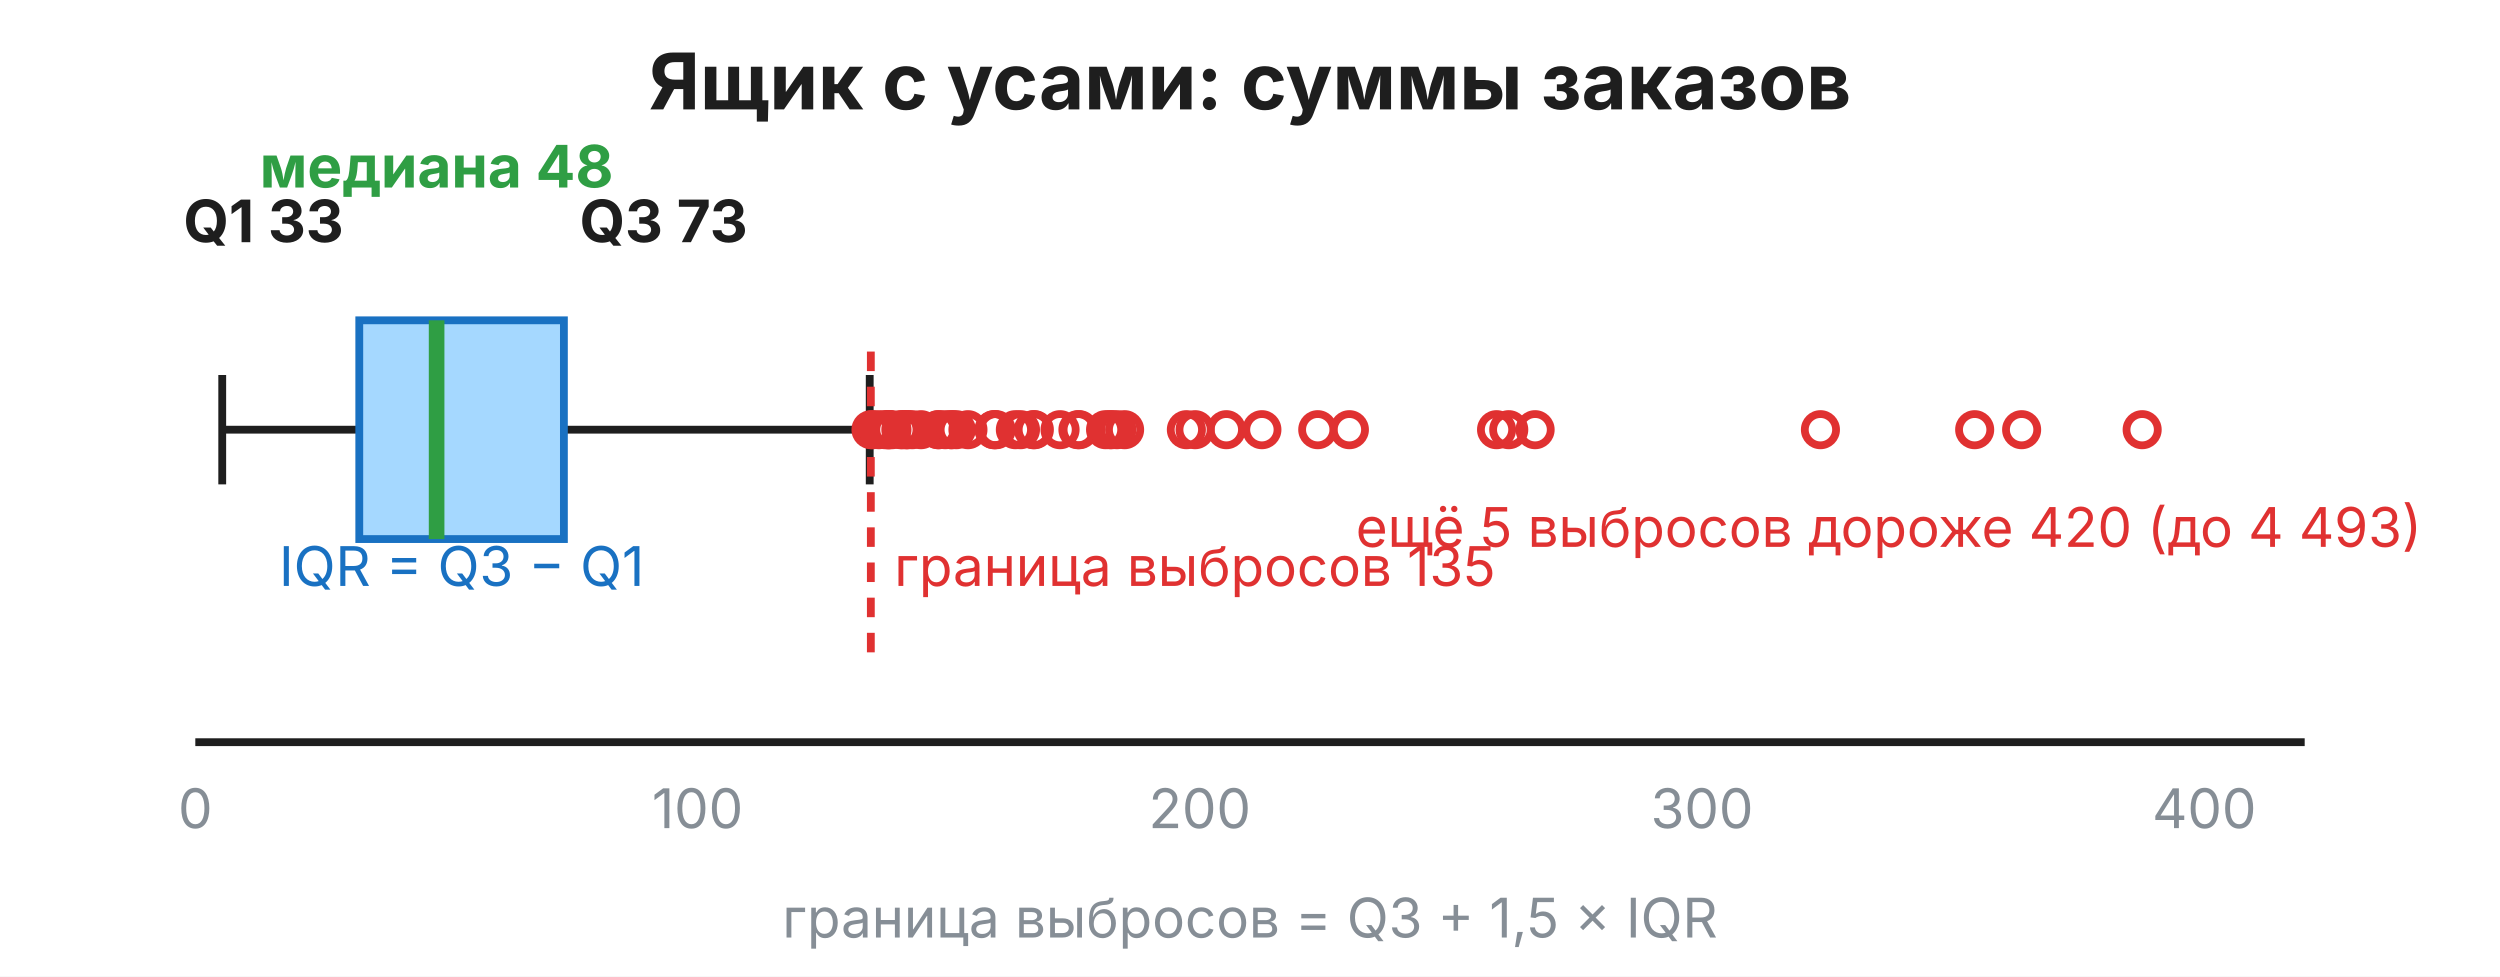
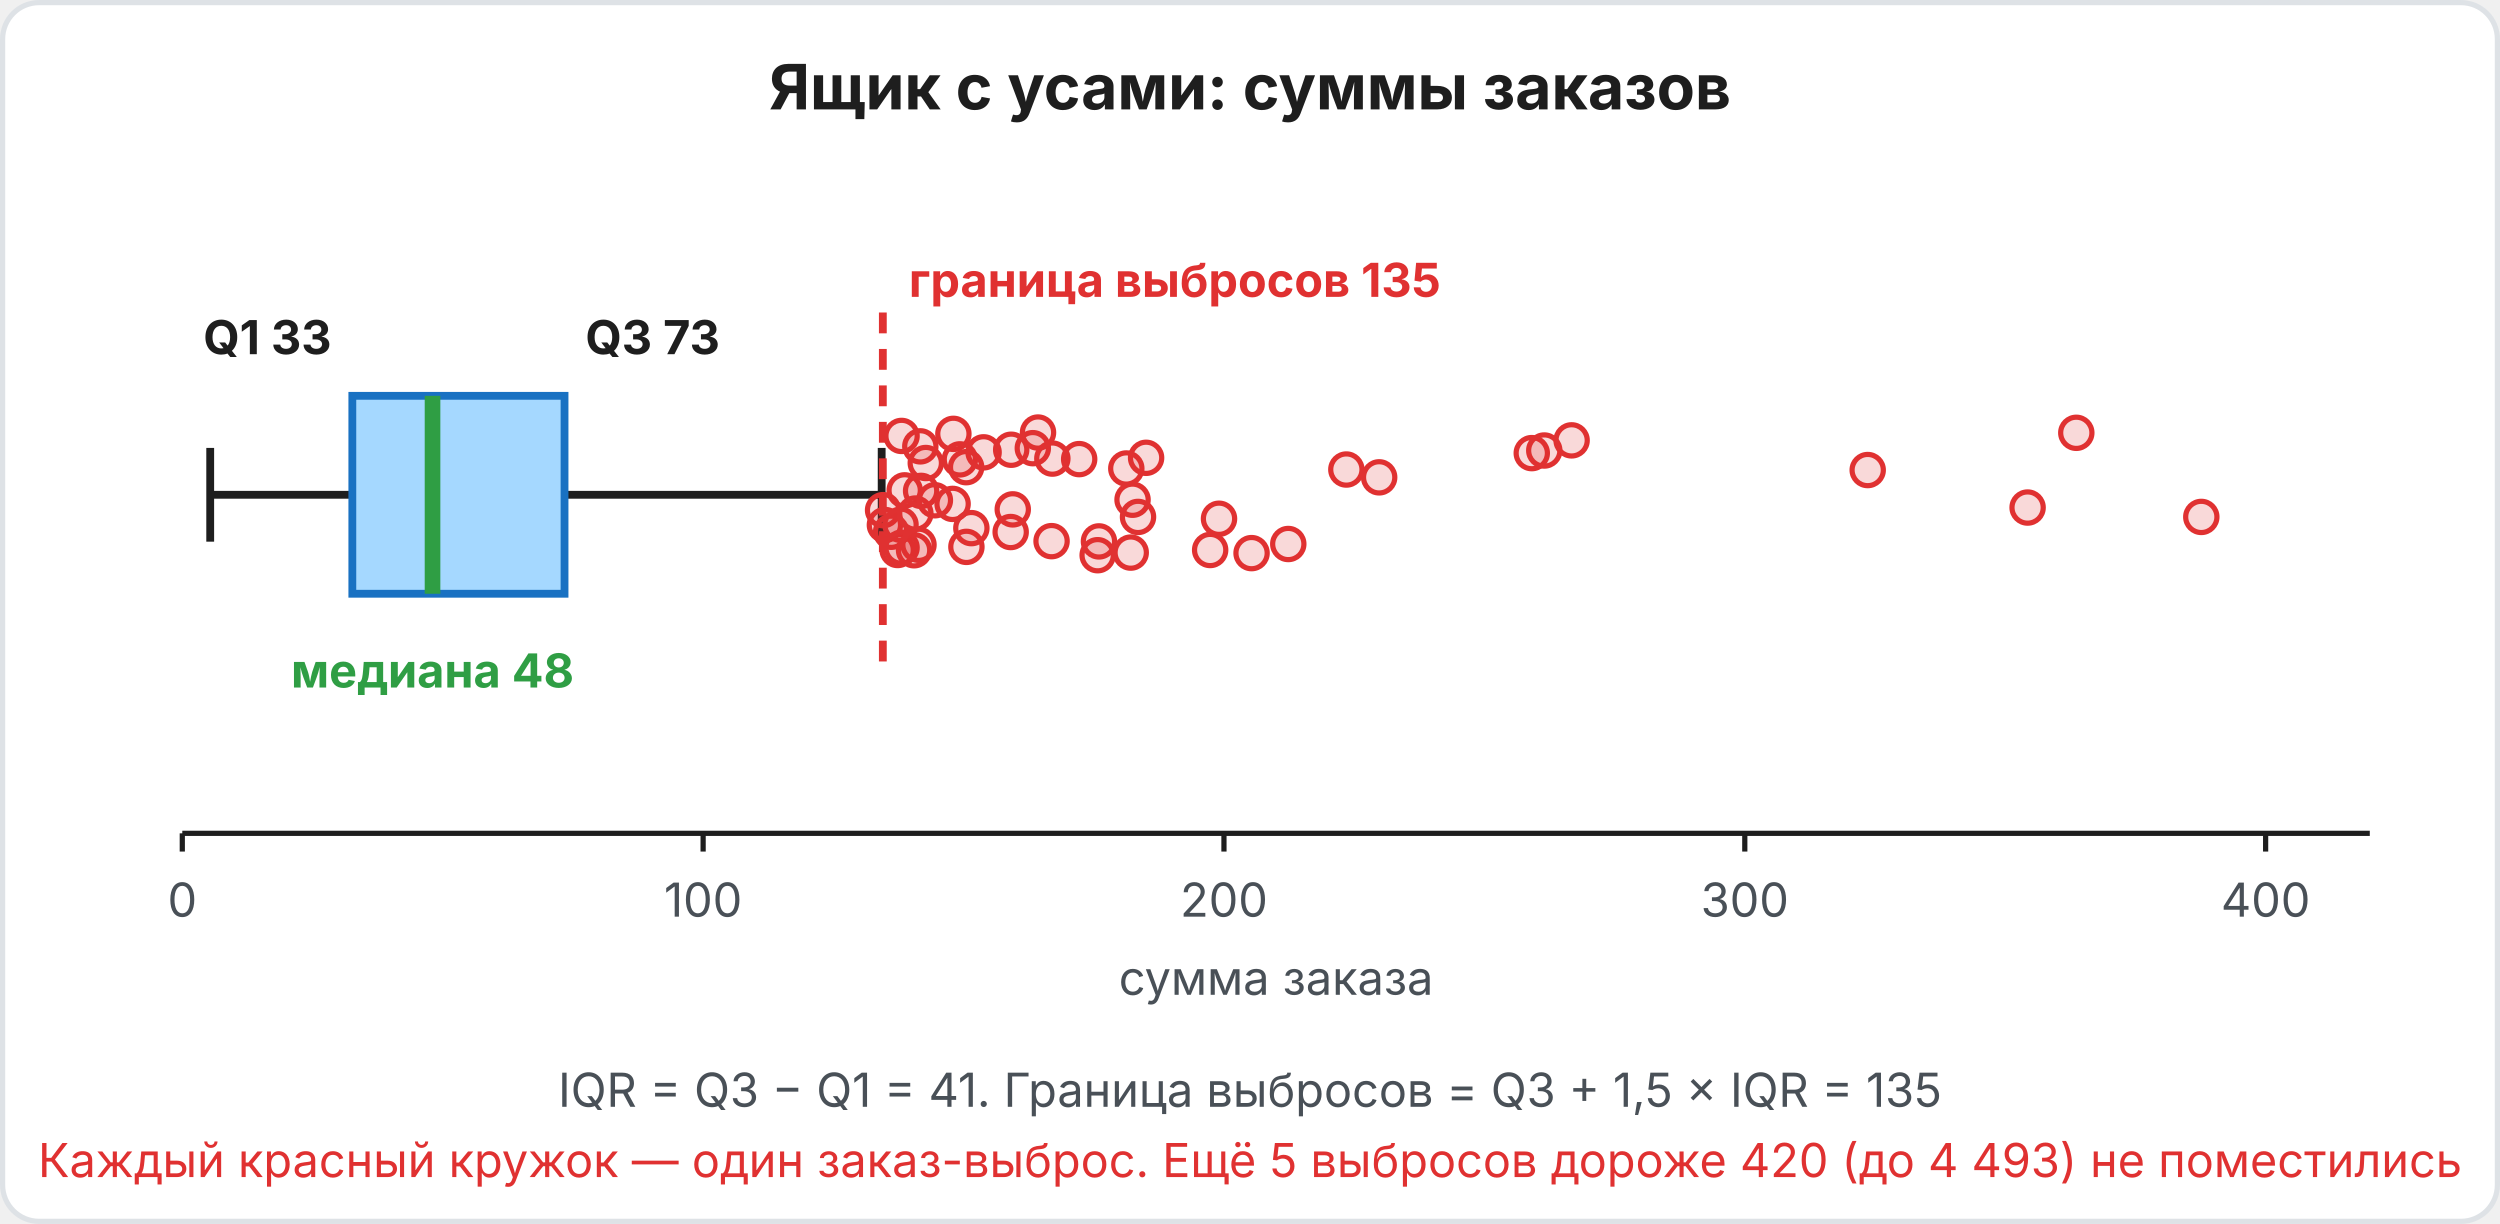
- <svg xmlns="http://www.w3.org/2000/svg" viewBox="0 0 640 250" width="640" height="250" role="img" aria-label="Ящик с усами для сумм заказов с выбросами">
-   <rect width="640" height="250" fill="#ffffff" />
-   <text x="320.0" y="28" font-size="20" fill="#1e1e1e" text-anchor="middle" font-weight="bold" font-family="system-ui, -apple-system, 'Segoe UI', sans-serif">Ящик с усами: суммы заказов</text>
-   <line x1="56.891" y1="110" x2="91.975" y2="110" stroke="#1e1e1e" stroke-width="2" />
-   <line x1="144.359" y1="110" x2="222.646" y2="110" stroke="#1e1e1e" stroke-width="2" />
-   <line x1="56.891" y1="96" x2="56.891" y2="124" stroke="#1e1e1e" stroke-width="2" />
-   <line x1="222.646" y1="96" x2="222.646" y2="124" stroke="#1e1e1e" stroke-width="2" />
-   <rect x="91.975" y="82" width="52.383" height="56" fill="#a5d8ff" stroke="#1971c2" stroke-width="2" />
-   <line x1="111.772" y1="82" x2="111.772" y2="138" stroke="#2f9e44" stroke-width="4" />
-   <circle cx="222.98" cy="110" r="4" fill="none" stroke="#e03131" stroke-width="2" />
-   <circle cx="223.417" cy="110" r="4" fill="none" stroke="#e03131" stroke-width="2" />
-   <circle cx="224.999" cy="110" r="4" fill="none" stroke="#e03131" stroke-width="2" />
-   <circle cx="226.593" cy="110" r="4" fill="none" stroke="#e03131" stroke-width="2" />
-   <circle cx="227.274" cy="110" r="4" fill="none" stroke="#e03131" stroke-width="2" />
-   <circle cx="227.544" cy="110" r="4" fill="none" stroke="#e03131" stroke-width="2" />
-   <circle cx="227.57" cy="110" r="4" fill="none" stroke="#e03131" stroke-width="2" />
-   <circle cx="228.341" cy="110" r="4" fill="none" stroke="#e03131" stroke-width="2" />
-   <circle cx="230.617" cy="110" r="4" fill="none" stroke="#e03131" stroke-width="2" />
-   <circle cx="230.951" cy="110" r="4" fill="none" stroke="#e03131" stroke-width="2" />
-   <circle cx="231.761" cy="110" r="4" fill="none" stroke="#e03131" stroke-width="2" />
-   <circle cx="232.186" cy="110" r="4" fill="none" stroke="#e03131" stroke-width="2" />
-   <circle cx="232.391" cy="110" r="4" fill="none" stroke="#e03131" stroke-width="2" />
-   <circle cx="233.523" cy="110" r="4" fill="none" stroke="#e03131" stroke-width="2" />
-   <circle cx="235.773" cy="110" r="4" fill="none" stroke="#e03131" stroke-width="2" />
-   <circle cx="240.144" cy="110" r="4" fill="none" stroke="#e03131" stroke-width="2" />
-   <circle cx="240.324" cy="110" r="4" fill="none" stroke="#e03131" stroke-width="2" />
-   <circle cx="241.983" cy="110" r="4" fill="none" stroke="#e03131" stroke-width="2" />
-   <circle cx="243.526" cy="110" r="4" fill="none" stroke="#e03131" stroke-width="2" />
-   <circle cx="243.59" cy="110" r="4" fill="none" stroke="#e03131" stroke-width="2" />
-   <circle cx="244.811" cy="110" r="4" fill="none" stroke="#e03131" stroke-width="2" />
-   <circle cx="247.794" cy="110" r="4" fill="none" stroke="#e03131" stroke-width="2" />
-   <circle cx="254.467" cy="110" r="4" fill="none" stroke="#e03131" stroke-width="2" />
-   <circle cx="254.596" cy="110" r="4" fill="none" stroke="#e03131" stroke-width="2" />
-   <circle cx="255.02" cy="110" r="4" fill="none" stroke="#e03131" stroke-width="2" />
-   <circle cx="259.931" cy="110" r="4" fill="none" stroke="#e03131" stroke-width="2" />
-   <circle cx="261.243" cy="110" r="4" fill="none" stroke="#e03131" stroke-width="2" />
-   <circle cx="264.56" cy="110" r="4" fill="none" stroke="#e03131" stroke-width="2" />
-   <circle cx="264.791" cy="110" r="4" fill="none" stroke="#e03131" stroke-width="2" />
-   <circle cx="271.374" cy="110" r="4" fill="none" stroke="#e03131" stroke-width="2" />
-   <circle cx="275.951" cy="110" r="4" fill="none" stroke="#e03131" stroke-width="2" />
-   <circle cx="276.286" cy="110" r="4" fill="none" stroke="#e03131" stroke-width="2" />
-   <circle cx="283.023" cy="110" r="4" fill="none" stroke="#e03131" stroke-width="2" />
-   <circle cx="284.116" cy="110" r="4" fill="none" stroke="#e03131" stroke-width="2" />
-   <circle cx="284.604" cy="110" r="4" fill="none" stroke="#e03131" stroke-width="2" />
-   <circle cx="285.916" cy="110" r="4" fill="none" stroke="#e03131" stroke-width="2" />
-   <circle cx="287.896" cy="110" r="4" fill="none" stroke="#e03131" stroke-width="2" />
-   <circle cx="303.71" cy="110" r="4" fill="none" stroke="#e03131" stroke-width="2" />
-   <circle cx="305.947" cy="110" r="4" fill="none" stroke="#e03131" stroke-width="2" />
-   <circle cx="313.944" cy="110" r="4" fill="none" stroke="#e03131" stroke-width="2" />
-   <circle cx="323.047" cy="110" r="4" fill="none" stroke="#e03131" stroke-width="2" />
-   <circle cx="337.344" cy="110" r="4" fill="none" stroke="#e03131" stroke-width="2" />
-   <circle cx="345.444" cy="110" r="4" fill="none" stroke="#e03131" stroke-width="2" />
-   <circle cx="383.116" cy="110" r="4" fill="none" stroke="#e03131" stroke-width="2" />
-   <circle cx="386.24" cy="110" r="4" fill="none" stroke="#e03131" stroke-width="2" />
-   <circle cx="392.99" cy="110" r="4" fill="none" stroke="#e03131" stroke-width="2" />
-   <circle cx="466.031" cy="110" r="4" fill="none" stroke="#e03131" stroke-width="2" />
-   <circle cx="505.516" cy="110" r="4" fill="none" stroke="#e03131" stroke-width="2" />
-   <circle cx="517.537" cy="110" r="4" fill="none" stroke="#e03131" stroke-width="2" />
-   <circle cx="548.394" cy="110" r="4" fill="none" stroke="#e03131" stroke-width="2" />
-   <text x="620" y="140" font-size="14" fill="#e03131" text-anchor="end" font-weight="normal" font-family="system-ui, -apple-system, 'Segoe UI', sans-serif">ещё 5 выбросов дороже 420 (до 4 493)</text>
-   <line x1="50" y1="190" x2="590" y2="190" stroke="#1e1e1e" stroke-width="2" />
-   <text x="50.0" y="212" font-size="14" fill="#868e96" text-anchor="middle" font-weight="normal" font-family="system-ui, -apple-system, 'Segoe UI', sans-serif">0</text>
-   <text x="178.571" y="212" font-size="14" fill="#868e96" text-anchor="middle" font-weight="normal" font-family="system-ui, -apple-system, 'Segoe UI', sans-serif">100</text>
-   <text x="307.143" y="212" font-size="14" fill="#868e96" text-anchor="middle" font-weight="normal" font-family="system-ui, -apple-system, 'Segoe UI', sans-serif">200</text>
-   <text x="435.714" y="212" font-size="14" fill="#868e96" text-anchor="middle" font-weight="normal" font-family="system-ui, -apple-system, 'Segoe UI', sans-serif">300</text>
-   <text x="564.286" y="212" font-size="14" fill="#868e96" text-anchor="middle" font-weight="normal" font-family="system-ui, -apple-system, 'Segoe UI', sans-serif">400</text>
-   <text x="87.975" y="62" font-size="15" fill="#1e1e1e" text-anchor="end" font-weight="bold" font-family="system-ui, -apple-system, 'Segoe UI', sans-serif">Q1 33</text>
-   <text x="111.772" y="48" font-size="15" fill="#2f9e44" text-anchor="middle" font-weight="bold" font-family="system-ui, -apple-system, 'Segoe UI', sans-serif">медиана 48</text>
-   <text x="148.359" y="62" font-size="15" fill="#1e1e1e" text-anchor="start" font-weight="bold" font-family="system-ui, -apple-system, 'Segoe UI', sans-serif">Q3 73</text>
-   <text x="228.933" y="150" font-size="14" fill="#e03131" text-anchor="start" font-weight="normal" font-family="system-ui, -apple-system, 'Segoe UI', sans-serif">граница выбросов 135</text>
-   <line x1="222.933" y1="90" x2="222.933" y2="170" stroke="#e03131" stroke-width="2" stroke-dasharray="5 4" />
-   <text x="118.167" y="150" font-size="14" fill="#1971c2" text-anchor="middle" font-weight="normal" font-family="system-ui, -apple-system, 'Segoe UI', sans-serif">IQR = Q3 − Q1</text>
-   <text x="320.0" y="240" font-size="14" fill="#868e96" text-anchor="middle" font-weight="normal" font-family="system-ui, -apple-system, 'Segoe UI', sans-serif">граница выбросов = Q3 + 1,5 × IQR</text>
+ <svg xmlns="http://www.w3.org/2000/svg" viewBox="0 0 960 470" width="960" height="470" role="img" aria-label="Ящик с усами для сумм заказов с выбросами">
+   <rect x="1" y="1" width="958" height="468" rx="14" fill="#ffffff" stroke="#dee2e6" stroke-width="2" />
+   <text x="480.0" y="42" font-size="24" fill="#1e1e1e" text-anchor="middle" font-weight="bold" font-family="system-ui, -apple-system, 'Segoe UI', sans-serif">Ящик с усами: суммы заказов</text>
+   <line x1="80.72" y1="190" x2="135.295" y2="190" stroke="#1e1e1e" stroke-width="3" />
+   <line x1="216.78" y1="190" x2="338.56" y2="190" stroke="#1e1e1e" stroke-width="3" />
+   <line x1="80.72" y1="172" x2="80.72" y2="208" stroke="#1e1e1e" stroke-width="3" />
+   <line x1="338.56" y1="172" x2="338.56" y2="208" stroke="#1e1e1e" stroke-width="3" />
+   <rect x="135.295" y="152" width="81.485" height="76" fill="#a5d8ff" stroke="#1971c2" stroke-width="3" />
+   <line x1="166.09" y1="152" x2="166.09" y2="228" stroke="#2f9e44" stroke-width="6" />
+   <circle cx="339.1" cy="195.9" r="6" fill="#e03131" fill-opacity="0.18" stroke="#e03131" stroke-width="2" />
+   <circle cx="339.8" cy="201.6" r="6" fill="#e03131" fill-opacity="0.18" stroke="#e03131" stroke-width="2" />
+   <circle cx="342.2" cy="204.2" r="6" fill="#e03131" fill-opacity="0.18" stroke="#e03131" stroke-width="2" />
+   <circle cx="344.7" cy="211.2" r="6" fill="#e03131" fill-opacity="0.18" stroke="#e03131" stroke-width="2" />
+   <circle cx="345.8" cy="201.5" r="6" fill="#e03131" fill-opacity="0.18" stroke="#e03131" stroke-width="2" />
+   <circle cx="346.2" cy="210.3" r="6" fill="#e03131" fill-opacity="0.18" stroke="#e03131" stroke-width="2" />
+   <circle cx="346.2" cy="167.4" r="6" fill="#e03131" fill-opacity="0.18" stroke="#e03131" stroke-width="2" />
+   <circle cx="347.4" cy="188.3" r="6" fill="#e03131" fill-opacity="0.18" stroke="#e03131" stroke-width="2" />
+   <circle cx="351.0" cy="211.3" r="6" fill="#e03131" fill-opacity="0.18" stroke="#e03131" stroke-width="2" />
+   <circle cx="351.5" cy="197.2" r="6" fill="#e03131" fill-opacity="0.18" stroke="#e03131" stroke-width="2" />
+   <circle cx="352.7" cy="209.2" r="6" fill="#e03131" fill-opacity="0.18" stroke="#e03131" stroke-width="2" />
+   <circle cx="353.4" cy="171.4" r="6" fill="#e03131" fill-opacity="0.18" stroke="#e03131" stroke-width="2" />
+   <circle cx="353.7" cy="188.5" r="6" fill="#e03131" fill-opacity="0.18" stroke="#e03131" stroke-width="2" />
+   <circle cx="355.5" cy="177.8" r="6" fill="#e03131" fill-opacity="0.18" stroke="#e03131" stroke-width="2" />
+   <circle cx="359.0" cy="192.1" r="6" fill="#e03131" fill-opacity="0.18" stroke="#e03131" stroke-width="2" />
+   <circle cx="365.8" cy="193.5" r="6" fill="#e03131" fill-opacity="0.18" stroke="#e03131" stroke-width="2" />
+   <circle cx="366.1" cy="166.6" r="6" fill="#e03131" fill-opacity="0.18" stroke="#e03131" stroke-width="2" />
+   <circle cx="368.6" cy="176.4" r="6" fill="#e03131" fill-opacity="0.18" stroke="#e03131" stroke-width="2" />
+   <circle cx="371.0" cy="179.4" r="6" fill="#e03131" fill-opacity="0.18" stroke="#e03131" stroke-width="2" />
+   <circle cx="371.1" cy="210.0" r="6" fill="#e03131" fill-opacity="0.18" stroke="#e03131" stroke-width="2" />
+   <circle cx="373.0" cy="202.8" r="6" fill="#e03131" fill-opacity="0.18" stroke="#e03131" stroke-width="2" />
+   <circle cx="377.7" cy="173.7" r="6" fill="#e03131" fill-opacity="0.18" stroke="#e03131" stroke-width="2" />
+   <circle cx="388.1" cy="204.3" r="6" fill="#e03131" fill-opacity="0.18" stroke="#e03131" stroke-width="2" />
+   <circle cx="388.3" cy="172.7" r="6" fill="#e03131" fill-opacity="0.18" stroke="#e03131" stroke-width="2" />
+   <circle cx="388.9" cy="195.6" r="6" fill="#e03131" fill-opacity="0.18" stroke="#e03131" stroke-width="2" />
+   <circle cx="396.6" cy="172.1" r="6" fill="#e03131" fill-opacity="0.18" stroke="#e03131" stroke-width="2" />
+   <circle cx="398.6" cy="166.1" r="6" fill="#e03131" fill-opacity="0.18" stroke="#e03131" stroke-width="2" />
+   <circle cx="403.8" cy="207.8" r="6" fill="#e03131" fill-opacity="0.18" stroke="#e03131" stroke-width="2" />
+   <circle cx="404.1" cy="176.1" r="6" fill="#e03131" fill-opacity="0.18" stroke="#e03131" stroke-width="2" />
+   <circle cx="414.4" cy="176.3" r="6" fill="#e03131" fill-opacity="0.18" stroke="#e03131" stroke-width="2" />
+   <circle cx="421.5" cy="213.2" r="6" fill="#e03131" fill-opacity="0.18" stroke="#e03131" stroke-width="2" />
+   <circle cx="422.0" cy="207.9" r="6" fill="#e03131" fill-opacity="0.18" stroke="#e03131" stroke-width="2" />
+   <circle cx="432.5" cy="179.9" r="6" fill="#e03131" fill-opacity="0.18" stroke="#e03131" stroke-width="2" />
+   <circle cx="434.2" cy="212.2" r="6" fill="#e03131" fill-opacity="0.18" stroke="#e03131" stroke-width="2" />
+   <circle cx="434.9" cy="191.9" r="6" fill="#e03131" fill-opacity="0.18" stroke="#e03131" stroke-width="2" />
+   <circle cx="437.0" cy="198.5" r="6" fill="#e03131" fill-opacity="0.18" stroke="#e03131" stroke-width="2" />
+   <circle cx="440.1" cy="175.8" r="6" fill="#e03131" fill-opacity="0.18" stroke="#e03131" stroke-width="2" />
+   <circle cx="464.7" cy="211.2" r="6" fill="#e03131" fill-opacity="0.18" stroke="#e03131" stroke-width="2" />
+   <circle cx="468.1" cy="199.2" r="6" fill="#e03131" fill-opacity="0.18" stroke="#e03131" stroke-width="2" />
+   <circle cx="480.6" cy="212.4" r="6" fill="#e03131" fill-opacity="0.18" stroke="#e03131" stroke-width="2" />
+   <circle cx="494.7" cy="208.9" r="6" fill="#e03131" fill-opacity="0.18" stroke="#e03131" stroke-width="2" />
+   <circle cx="517.0" cy="180.3" r="6" fill="#e03131" fill-opacity="0.18" stroke="#e03131" stroke-width="2" />
+   <circle cx="529.6" cy="183.3" r="6" fill="#e03131" fill-opacity="0.18" stroke="#e03131" stroke-width="2" />
+   <circle cx="588.2" cy="174.0" r="6" fill="#e03131" fill-opacity="0.18" stroke="#e03131" stroke-width="2" />
+   <circle cx="593.0" cy="173.0" r="6" fill="#e03131" fill-opacity="0.18" stroke="#e03131" stroke-width="2" />
+   <circle cx="603.5" cy="169.1" r="6" fill="#e03131" fill-opacity="0.18" stroke="#e03131" stroke-width="2" />
+   <circle cx="717.2" cy="180.5" r="6" fill="#e03131" fill-opacity="0.18" stroke="#e03131" stroke-width="2" />
+   <circle cx="778.6" cy="194.9" r="6" fill="#e03131" fill-opacity="0.18" stroke="#e03131" stroke-width="2" />
+   <circle cx="797.3" cy="166.2" r="6" fill="#e03131" fill-opacity="0.18" stroke="#e03131" stroke-width="2" />
+   <circle cx="845.3" cy="198.5" r="6" fill="#e03131" fill-opacity="0.18" stroke="#e03131" stroke-width="2" />
+   <line x1="339.008" y1="120" x2="339.008" y2="260" stroke="#e03131" stroke-width="3" stroke-dasharray="8 6" />
+   <text x="349.008" y="114" font-size="18" fill="#e03131" text-anchor="start" font-weight="bold" font-family="system-ui, -apple-system, 'Segoe UI', sans-serif">граница выбросов 135</text>
+   <text x="127.295" y="136" font-size="18" fill="#1e1e1e" text-anchor="end" font-weight="bold" font-family="system-ui, -apple-system, 'Segoe UI', sans-serif">Q1 33</text>
+   <text x="224.78" y="136" font-size="18" fill="#1e1e1e" text-anchor="start" font-weight="bold" font-family="system-ui, -apple-system, 'Segoe UI', sans-serif">Q3 73</text>
+   <text x="166.09" y="264" font-size="18" fill="#2f9e44" text-anchor="middle" font-weight="bold" font-family="system-ui, -apple-system, 'Segoe UI', sans-serif">медиана 48</text>
+   <line x1="70" y1="320" x2="910" y2="320" stroke="#1e1e1e" stroke-width="2" />
+   <line x1="70.0" y1="320" x2="70.0" y2="327" stroke="#1e1e1e" stroke-width="2" />
+   <text x="70.0" y="352" font-size="18" fill="#495057" text-anchor="middle" font-weight="normal" font-family="system-ui, -apple-system, 'Segoe UI', sans-serif">0</text>
+   <line x1="270.0" y1="320" x2="270.0" y2="327" stroke="#1e1e1e" stroke-width="2" />
+   <text x="270.0" y="352" font-size="18" fill="#495057" text-anchor="middle" font-weight="normal" font-family="system-ui, -apple-system, 'Segoe UI', sans-serif">100</text>
+   <line x1="470.0" y1="320" x2="470.0" y2="327" stroke="#1e1e1e" stroke-width="2" />
+   <text x="470.0" y="352" font-size="18" fill="#495057" text-anchor="middle" font-weight="normal" font-family="system-ui, -apple-system, 'Segoe UI', sans-serif">200</text>
+   <line x1="670.0" y1="320" x2="670.0" y2="327" stroke="#1e1e1e" stroke-width="2" />
+   <text x="670.0" y="352" font-size="18" fill="#495057" text-anchor="middle" font-weight="normal" font-family="system-ui, -apple-system, 'Segoe UI', sans-serif">300</text>
+   <line x1="870.0" y1="320" x2="870.0" y2="327" stroke="#1e1e1e" stroke-width="2" />
+   <text x="870.0" y="352" font-size="18" fill="#495057" text-anchor="middle" font-weight="normal" font-family="system-ui, -apple-system, 'Segoe UI', sans-serif">400</text>
+   <text x="490" y="382" font-size="18" fill="#495057" text-anchor="middle" font-weight="normal" font-family="system-ui, -apple-system, 'Segoe UI', sans-serif">сумма заказа</text>
+   <text x="480.0" y="425" font-size="18" fill="#495057" text-anchor="middle" font-weight="normal" font-family="system-ui, -apple-system, 'Segoe UI', sans-serif">IQR = Q3 − Q1 = 41. Граница выбросов = Q3 + 1,5 × IQR = 135</text>
+   <text x="480.0" y="452" font-size="18" fill="#e03131" text-anchor="middle" font-weight="normal" font-family="system-ui, -apple-system, 'Segoe UI', sans-serif">Каждый красный кружок — один заказ-выброс. Ещё 5 выбросов дороже 420 (до 4 493) не поместились</text>
</svg>
